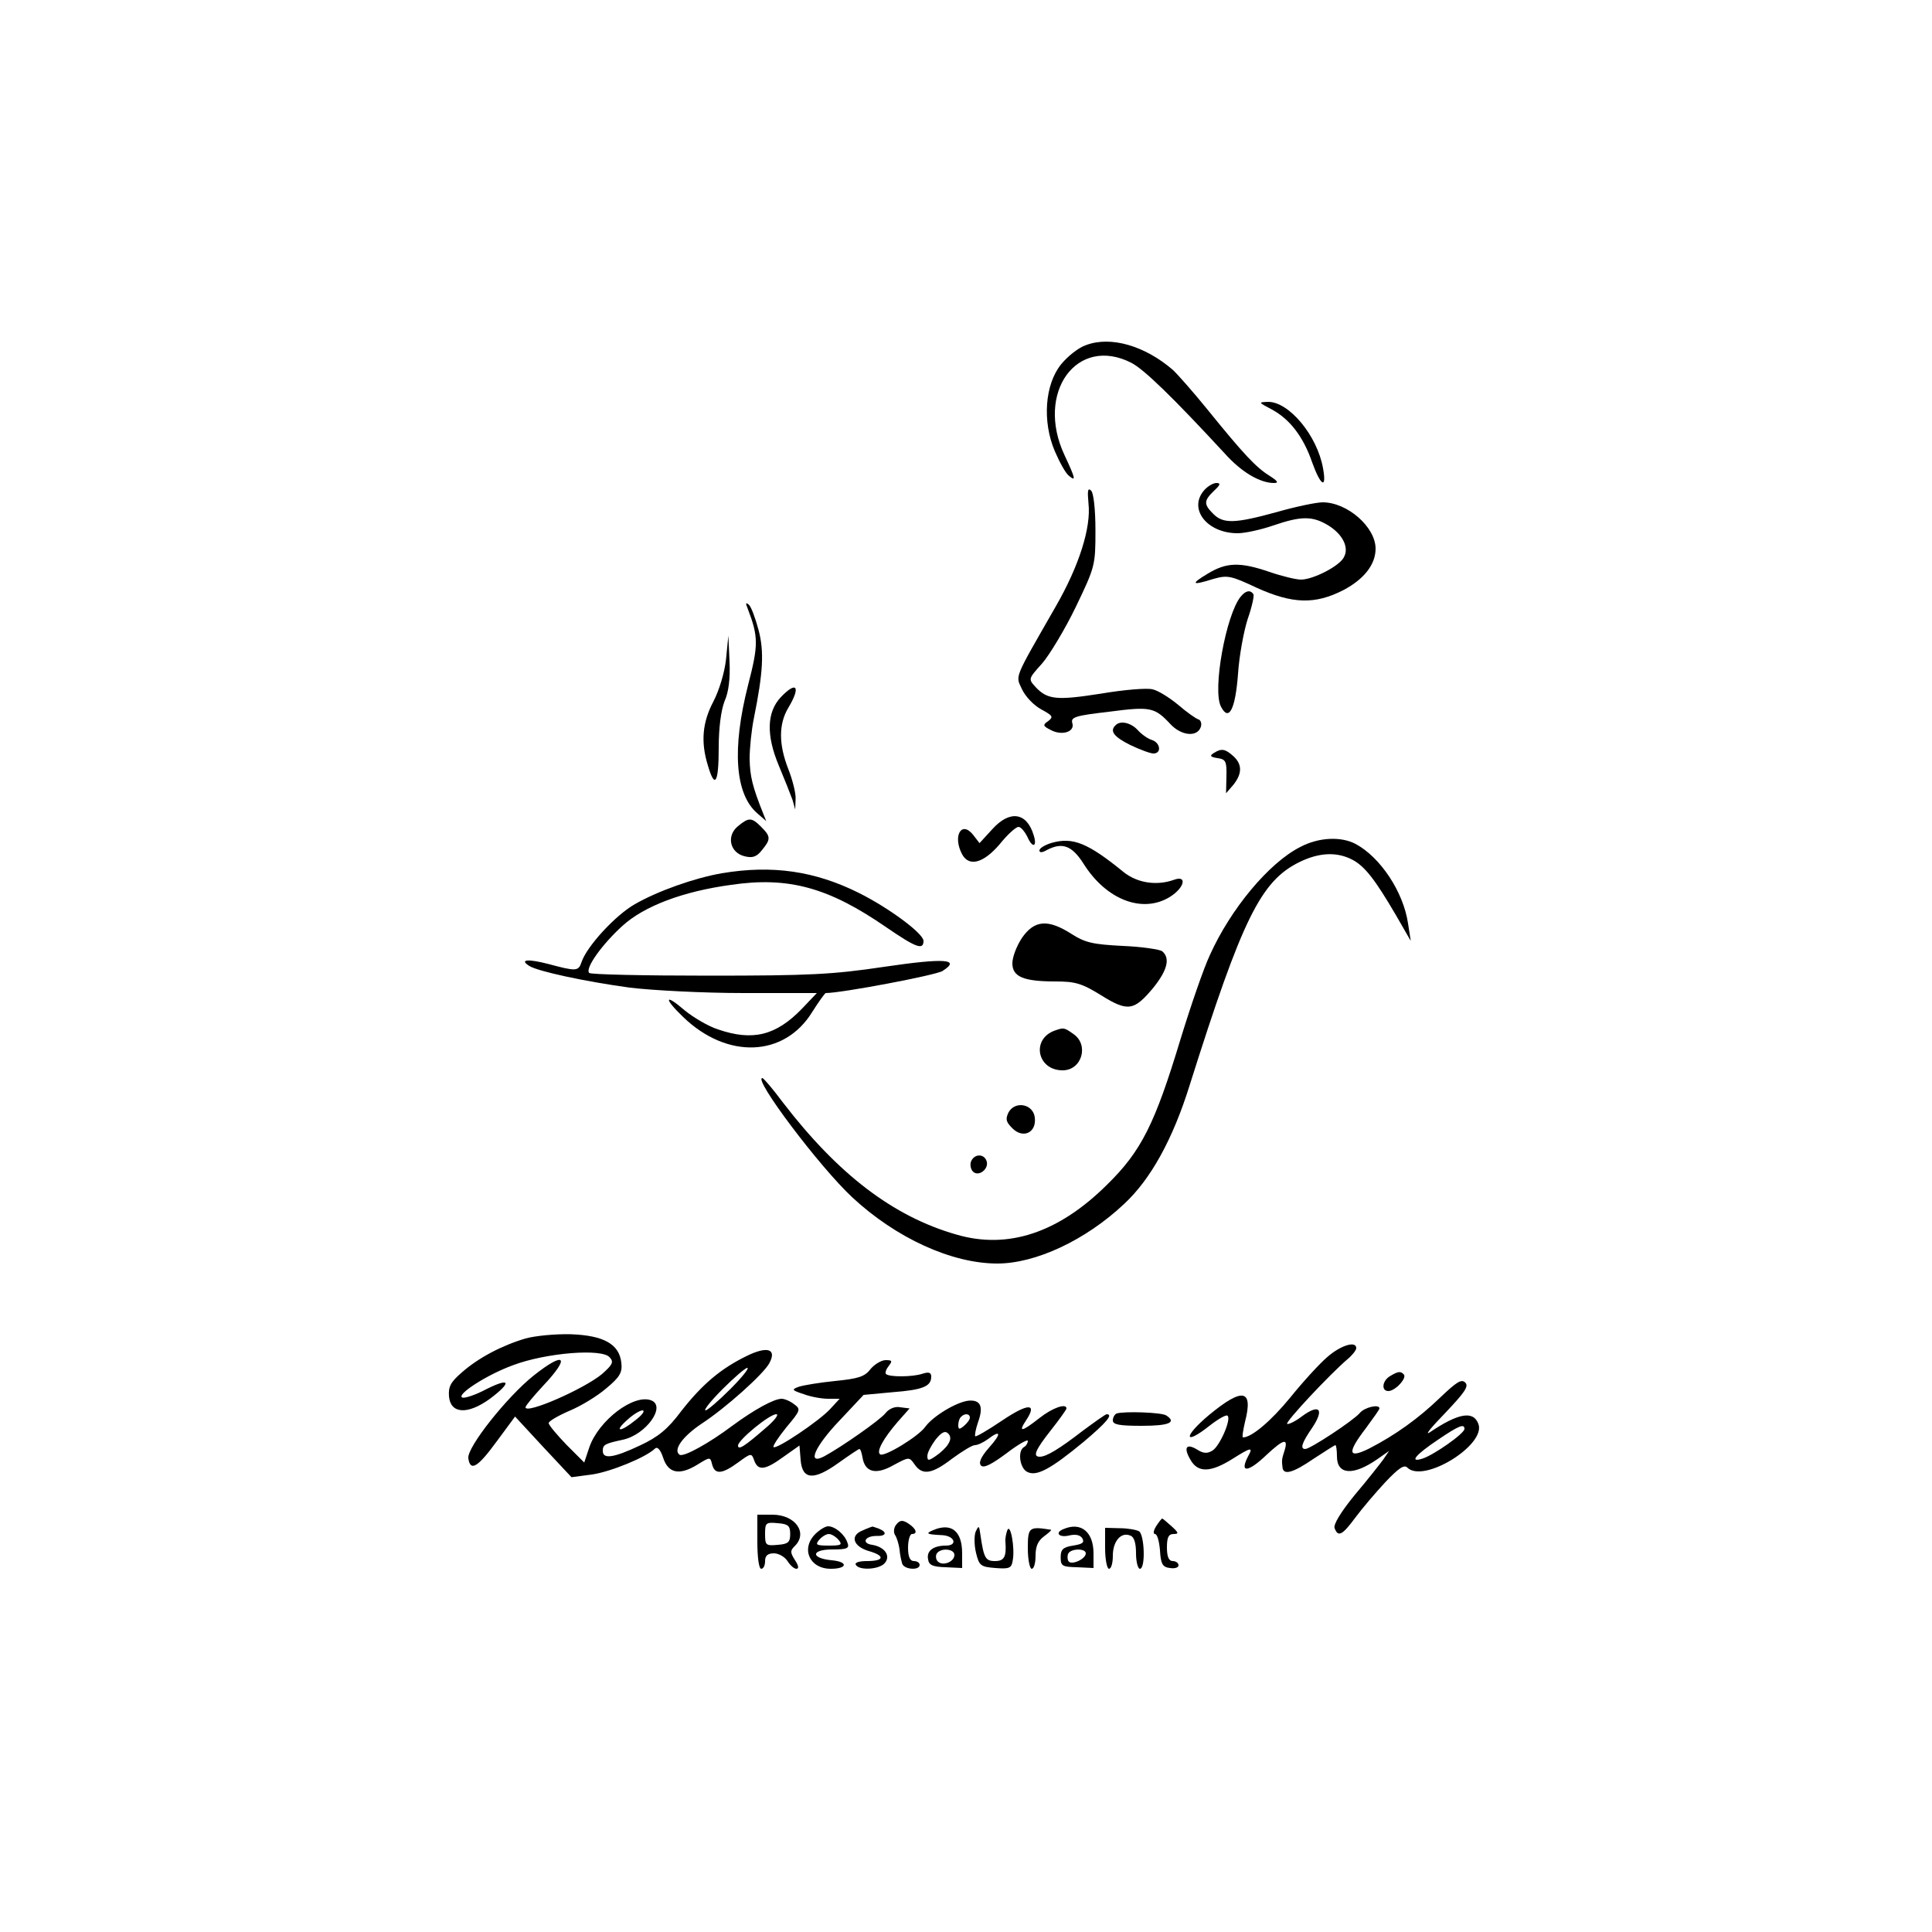
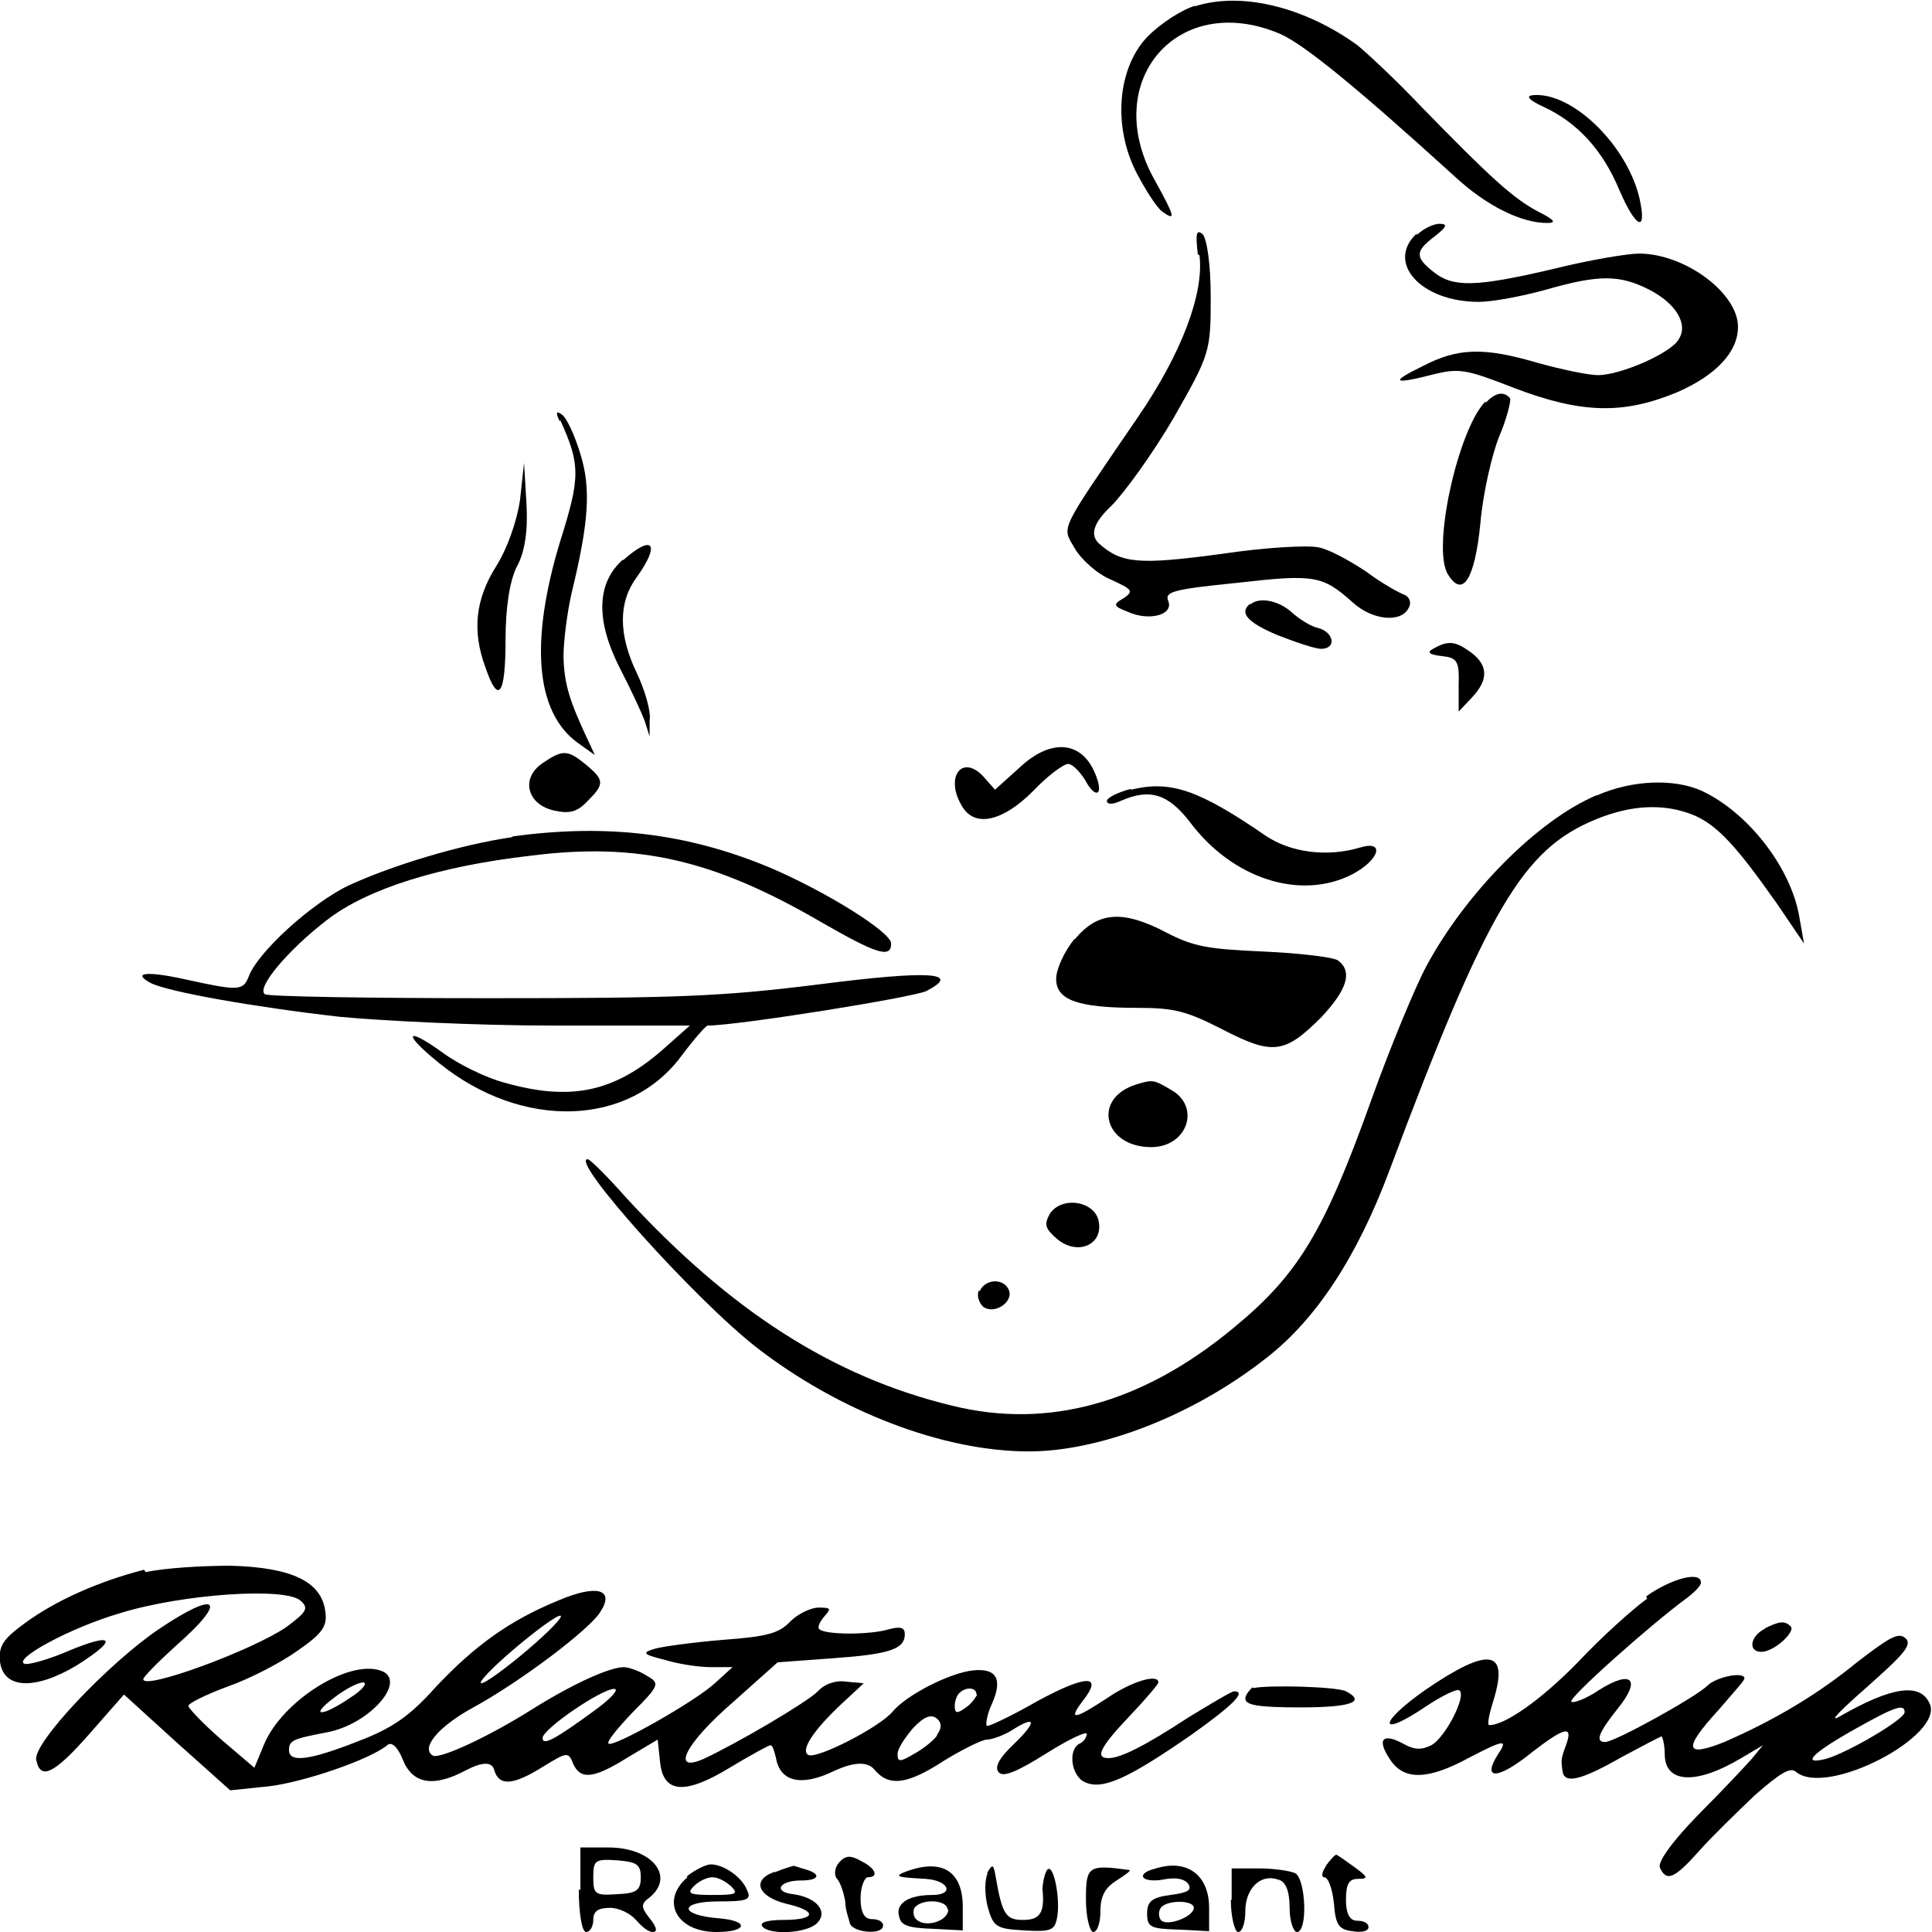
- <svg xmlns="http://www.w3.org/2000/svg" version="1.0" width="500pt" height="500pt" viewBox="0 0 500 500" preserveAspectRatio="xMidYMid meet">
-   <g transform="translate(0,500) scale(0.1,-0.1)" fill="#000000" stroke="none">
-     <path d="M2811 4107 c-19 -6 -48 -29 -65 -50 -42 -52 -49 -148 -16 -225 12 -28 28 -57 36 -63 19 -16 18 -9 -11 53 -76 162 32 311 173 239 33 -17 108 -90 242 -235 43 -48 91 -76 127 -76 13 0 10 5 -12 19 -35 22 -66 55 -160 171 -38 47 -79 93 -90 103 -72 62 -160 88 -224 64z" />
-     <path d="M3292 3940 c46 -25 81 -70 104 -137 22 -61 38 -70 28 -15 -15 85 -88 172 -142 172 -26 -1 -26 -1 10 -20z" />
-     <path d="M3117 3732 c-43 -48 6 -112 86 -112 19 0 60 9 92 20 73 25 102 25 143 0 37 -23 54 -57 40 -82 -11 -23 -80 -58 -111 -58 -13 0 -50 9 -82 20 -76 26 -111 25 -160 -5 -45 -27 -41 -31 16 -13 36 10 45 8 111 -23 93 -42 151 -44 225 -6 53 28 83 66 83 107 0 56 -73 120 -137 120 -16 0 -69 -11 -118 -25 -109 -30 -139 -31 -165 -5 -25 25 -25 34 2 60 16 15 18 20 6 20 -8 0 -22 -8 -31 -18z" />
-     <path d="M2817 3697 c7 -62 -24 -161 -85 -267 -110 -192 -104 -177 -87 -214 9 -19 31 -42 50 -52 29 -16 32 -19 18 -30 -15 -10 -14 -13 6 -23 29 -16 64 -5 56 18 -4 15 8 19 95 29 107 14 118 12 159 -32 28 -30 68 -34 78 -9 4 9 1 19 -5 21 -7 2 -31 19 -53 38 -23 19 -52 37 -66 40 -14 4 -74 -1 -133 -11 -115 -18 -139 -16 -170 17 -19 21 -19 21 17 61 19 22 59 88 87 146 50 104 51 108 51 198 0 56 -5 97 -11 103 -9 9 -10 0 -7 -33z" />
-     <path d="M3211 3456 c-38 -46 -74 -243 -51 -285 20 -39 37 -8 44 85 3 47 15 111 25 142 11 31 17 60 15 64 -8 12 -20 10 -33 -6z" />
-     <path d="M1935 3425 c28 -73 28 -94 1 -198 -42 -165 -34 -282 24 -332 l23 -20 -8 20 c-28 70 -34 96 -35 141 0 28 5 76 11 105 24 119 27 173 12 229 -8 30 -19 60 -25 65 -8 7 -9 4 -3 -10z" />
-     <path d="M1879 3294 c-4 -36 -18 -81 -33 -110 -28 -53 -33 -104 -14 -165 18 -62 28 -46 28 45 0 53 6 97 15 121 11 24 15 60 13 103 l-3 67 -6 -61z" />
-     <path d="M2021 3196 c-37 -39 -38 -99 -6 -176 15 -36 31 -76 36 -90 l7 -25 1 27 c1 15 -8 50 -19 78 -25 64 -25 116 0 158 33 55 22 71 -19 28z" />
-     <path d="M2887 3123 c-16 -15 -4 -30 38 -51 25 -12 52 -22 60 -22 22 0 18 28 -4 35 -10 3 -26 14 -36 25 -18 20 -46 26 -58 13z" />
-     <path d="M3141 3051 c-11 -7 -9 -10 10 -13 21 -3 24 -8 23 -47 l-1 -44 19 22 c23 29 23 53 0 74 -21 19 -31 21 -51 8z" />
-     <path d="M2568 2854 l-33 -36 -17 22 c-30 37 -53 -4 -28 -51 18 -33 55 -23 97 26 20 25 42 45 49 45 6 0 16 -12 23 -26 13 -30 26 -26 16 5 -18 59 -62 65 -107 15z" />
-     <path d="M1910 2862 c-31 -25 -21 -69 17 -78 20 -5 31 -2 45 16 23 28 23 35 -2 60 -25 25 -32 25 -60 2z" />
-     <path d="M2723 2819 c-18 -5 -33 -14 -33 -20 0 -6 7 -6 19 1 40 21 65 12 95 -35 59 -94 153 -130 224 -86 38 24 45 57 10 44 -45 -16 -95 -8 -130 20 -92 75 -131 91 -185 76z" />
-     <path d="M3365 2808 c-81 -41 -180 -160 -234 -280 -16 -34 -50 -133 -76 -218 -66 -218 -101 -289 -190 -376 -126 -125 -257 -168 -390 -129 -164 47 -306 156 -449 342 -26 35 -50 63 -53 63 -25 0 148 -230 233 -309 113 -105 257 -171 375 -171 99 0 228 60 328 154 69 64 126 167 170 308 136 431 184 528 284 577 51 25 97 27 137 6 32 -17 58 -50 113 -144 l38 -66 -7 45 c-12 82 -72 172 -136 206 -38 20 -96 17 -143 -8z" />
-     <path d="M1868 2740 c-70 -12 -166 -46 -225 -80 -51 -29 -125 -110 -138 -150 -8 -24 -14 -24 -85 -5 -54 14 -77 12 -50 -5 23 -14 143 -40 260 -56 58 -7 189 -14 295 -14 l189 0 -39 -41 c-67 -69 -127 -84 -217 -53 -25 8 -64 31 -87 50 -51 44 -54 31 -3 -18 114 -110 262 -104 334 13 17 27 33 49 35 49 41 0 284 46 302 57 49 31 6 34 -150 11 -134 -20 -193 -23 -456 -23 -166 0 -304 3 -308 7 -12 11 33 74 86 122 56 51 156 89 281 106 149 22 253 -7 402 -110 76 -52 96 -60 96 -35 0 19 -89 85 -167 124 -114 57 -225 73 -355 51z" />
-     <path d="M2645 2573 c-14 -21 -25 -50 -25 -66 0 -35 29 -47 112 -47 51 0 68 -5 118 -36 69 -43 85 -40 135 20 36 45 44 76 23 94 -7 5 -53 12 -103 14 -76 4 -96 8 -132 31 -61 39 -96 36 -128 -10z" />
-     <path d="M2730 2333 c-62 -22 -46 -103 20 -103 50 0 69 66 28 94 -24 17 -25 17 -48 9z" />
-     <path d="M2610 2121 c-8 -17 -7 -24 10 -41 28 -28 63 -11 58 28 -4 35 -51 44 -68 13z" />
-     <path d="M2513 1994 c-3 -8 -1 -20 5 -26 15 -15 43 8 35 28 -7 19 -32 18 -40 -2z" />
-     <path d="M1360 1536 c-61 -18 -122 -50 -165 -88 -29 -25 -35 -37 -33 -62 4 -45 48 -48 106 -6 57 43 53 56 -9 25 -28 -15 -56 -24 -62 -22 -19 6 62 59 131 84 85 32 231 44 250 20 11 -12 7 -19 -20 -43 -47 -39 -198 -105 -198 -86 0 4 21 29 45 55 72 76 58 92 -24 27 -69 -55 -173 -186 -169 -214 5 -35 24 -24 73 43 l48 65 73 -79 73 -78 53 7 c48 7 139 44 163 67 6 6 14 -2 21 -23 13 -41 42 -47 88 -19 34 21 34 21 39 1 7 -27 26 -25 67 5 34 25 35 25 42 5 10 -27 28 -25 76 10 l41 29 3 -37 c4 -52 34 -54 98 -8 28 20 52 36 54 36 3 0 6 -10 8 -21 6 -39 34 -47 80 -21 41 22 41 22 55 2 20 -29 45 -25 97 15 26 19 52 35 59 35 7 0 22 7 33 15 34 26 37 16 4 -21 -22 -25 -28 -40 -21 -47 7 -7 27 3 66 32 30 23 55 37 55 32 0 -5 -4 -13 -10 -16 -17 -10 -11 -54 8 -64 24 -13 60 6 147 78 58 49 77 71 59 71 -3 0 -31 -20 -62 -43 -61 -47 -94 -67 -111 -67 -19 0 -12 17 29 69 22 28 40 53 40 56 0 14 -36 2 -70 -25 -46 -36 -56 -38 -34 -5 29 44 5 44 -62 -1 -37 -25 -68 -43 -70 -41 -2 2 1 18 7 36 15 41 7 59 -25 56 -32 -4 -91 -40 -111 -67 -17 -25 -106 -79 -117 -72 -11 7 8 41 45 84 l31 35 -24 3 c-14 3 -30 -4 -39 -16 -15 -18 -112 -86 -158 -111 -46 -24 -25 25 40 93 l62 66 75 7 c78 6 100 15 100 40 0 11 -6 13 -22 8 -26 -9 -87 -9 -95 -1 -3 3 0 12 7 21 10 13 9 15 -8 15 -11 0 -29 -11 -39 -23 -15 -20 -32 -25 -92 -31 -40 -4 -82 -11 -94 -15 -19 -7 -18 -9 13 -19 18 -7 47 -12 63 -12 l30 0 -24 -26 c-28 -31 -140 -106 -147 -99 -3 2 12 25 33 51 37 44 38 47 20 60 -10 8 -25 14 -32 14 -20 0 -71 -28 -128 -70 -60 -45 -125 -81 -136 -75 -18 12 7 47 56 80 63 41 161 129 176 157 20 37 -5 45 -58 19 -68 -33 -116 -74 -170 -143 -35 -47 -60 -67 -107 -89 -68 -32 -96 -36 -96 -14 0 16 5 19 52 29 60 13 113 87 73 102 -45 17 -136 -52 -160 -122 l-13 -39 -46 46 c-25 26 -46 51 -46 56 0 5 24 19 54 32 29 12 72 38 95 58 35 29 42 41 39 66 -5 48 -45 71 -131 74 -40 1 -92 -4 -117 -11z m530 -131 c-30 -30 -59 -55 -64 -55 -6 0 14 25 44 55 30 30 59 55 64 55 6 0 -14 -25 -44 -55z m-245 -80 c-39 -32 -58 -32 -22 0 15 14 33 25 40 25 7 -1 -1 -12 -18 -25z m335 -22 c-53 -46 -70 -57 -70 -44 0 14 81 81 99 81 8 0 -5 -17 -29 -37z m530 28 c0 -5 -7 -14 -15 -21 -12 -10 -15 -10 -15 2 0 8 3 18 7 21 9 10 23 9 23 -2z m-56 -68 c-5 -9 -20 -23 -32 -31 -19 -13 -22 -13 -22 0 0 9 10 27 21 42 16 20 25 24 33 16 7 -7 7 -16 0 -27z" />
-     <path d="M3435 1488 c-20 -17 -63 -64 -96 -105 -50 -61 -100 -103 -122 -103 -3 0 0 18 5 40 22 85 -6 90 -93 18 -67 -56 -66 -81 1 -28 23 18 44 30 47 26 10 -9 -20 -78 -39 -90 -13 -8 -23 -8 -39 2 -29 18 -37 6 -18 -26 19 -34 52 -33 108 2 49 31 55 32 41 7 -23 -44 0 -42 48 4 43 40 56 44 47 13 -8 -25 -8 -26 -6 -45 2 -22 27 -15 81 22 29 19 54 35 56 35 2 0 4 -13 4 -29 0 -48 42 -51 105 -7 l30 21 -15 -22 c-8 -11 -41 -53 -74 -92 -36 -44 -56 -77 -52 -86 9 -24 20 -18 54 28 17 23 52 64 77 91 35 37 49 46 57 38 42 -42 205 59 184 113 -13 35 -52 28 -126 -22 -14 -9 4 13 40 50 50 53 62 69 52 79 -10 10 -23 1 -65 -39 -56 -54 -116 -97 -184 -132 -55 -27 -57 -11 -8 53 19 26 35 48 35 51 0 12 -39 3 -51 -12 -16 -19 -128 -93 -141 -93 -14 0 -9 16 18 55 32 48 19 63 -26 30 -18 -14 -36 -22 -39 -20 -5 5 111 129 157 168 12 10 22 23 22 28 0 20 -41 7 -75 -23z m355 -186 c0 -12 -80 -68 -109 -77 -35 -11 -18 10 42 50 53 36 67 41 67 27z" />
-     <path d="M3598 1439 c-21 -12 -24 -39 -5 -39 18 0 49 34 40 43 -8 9 -15 8 -35 -4z" />
-     <path d="M2890 1342 c-5 -2 -10 -10 -10 -18 0 -11 17 -14 75 -14 71 0 91 9 63 27 -13 8 -108 11 -128 5z" />
-     <path d="M1960 1010 c0 -40 4 -70 10 -70 6 0 10 9 10 20 0 14 7 20 23 20 12 0 28 -9 35 -20 7 -11 17 -20 23 -20 7 0 6 8 -4 23 -12 19 -12 24 -1 35 36 34 3 82 -57 82 l-39 0 0 -70z m85 20 c0 -21 -5 -26 -32 -28 -31 -3 -33 -1 -33 28 0 29 2 31 33 28 27 -2 32 -7 32 -28z" />
-     <path d="M2320 1055 c-7 -8 -8 -20 -4 -27 5 -7 10 -24 12 -38 1 -14 5 -31 7 -37 5 -15 45 -18 45 -3 0 6 -7 10 -15 10 -10 0 -15 11 -15 35 0 19 5 35 10 35 16 0 11 14 -9 27 -15 10 -22 9 -31 -2z" />
-     <path d="M2992 1050 c-7 -11 -8 -20 -3 -20 6 0 11 -19 13 -42 2 -36 7 -44 26 -46 12 -2 22 1 22 7 0 6 -7 11 -15 11 -10 0 -15 11 -15 35 0 26 4 35 17 35 14 0 14 3 -5 20 -12 11 -23 20 -24 20 -2 0 -9 -9 -16 -20z" />
-     <path d="M2110 1030 c-38 -38 -15 -90 40 -90 43 0 46 18 3 22 -55 5 -55 28 1 28 39 0 45 3 39 18 -7 21 -32 42 -50 42 -7 0 -22 -9 -33 -20z m60 -15 c11 -13 7 -15 -25 -15 -32 0 -36 2 -25 15 7 8 18 15 25 15 7 0 18 -7 25 -15z" />
-     <path d="M2232 1039 c-33 -13 -24 -41 16 -53 43 -12 41 -26 -4 -26 -21 0 -33 -4 -29 -10 9 -15 61 -12 75 5 16 19 -1 42 -33 47 -28 4 -19 23 11 23 26 -1 29 10 6 19 -9 3 -16 6 -17 5 -1 0 -12 -4 -25 -10z" />
-     <path d="M2415 1040 c-21 -9 -17 -11 24 -13 32 -2 40 -27 9 -27 -33 0 -51 -14 -46 -36 2 -15 13 -19 46 -20 l42 -2 0 38 c0 58 -28 80 -75 60z m55 -64 c0 -18 -30 -30 -43 -17 -5 5 -6 14 -3 20 10 16 46 13 46 -3z" />
-     <path d="M2525 1036 c-4 -10 -4 -35 1 -55 8 -33 12 -36 50 -39 37 -3 42 0 45 20 6 32 -6 97 -14 78 -3 -8 -6 -22 -5 -30 3 -39 -3 -50 -27 -50 -25 0 -29 8 -38 70 -3 22 -4 23 -12 6z" />
-     <path d="M2660 993 c0 -29 5 -53 10 -53 6 0 10 15 10 34 0 25 7 39 22 50 12 9 20 16 18 17 -57 9 -60 7 -60 -48z" />
-     <path d="M2753 1043 c-24 -9 -13 -23 13 -17 17 4 29 2 35 -7 6 -11 1 -15 -24 -19 -26 -4 -32 -10 -32 -30 0 -23 4 -25 43 -26 l42 -2 0 38 c0 55 -32 82 -77 63z m57 -63 c0 -15 -38 -32 -45 -20 -3 5 -3 15 0 20 8 13 45 13 45 0z" />
-     <path d="M2860 993 c0 -29 5 -53 10 -53 6 0 10 15 10 34 0 37 21 62 45 52 10 -3 15 -19 15 -46 0 -22 5 -40 10 -40 15 0 12 87 -2 97 -7 4 -30 8 -50 8 l-38 1 0 -53z" />
+ <svg xmlns="http://www.w3.org/2000/svg" id="_圖層_2" data-name="圖層 2" viewBox="0 0 24 24">
+   <g id="_圖層_1-2" data-name="圖層 1">
+     <g>
+       <path d="m14.85.07c-.17.05-.43.22-.59.38-.38.39-.44,1.12-.14,1.7.11.21.25.43.32.48.17.12.16.07-.1-.4-.68-1.22.29-2.35,1.56-1.81.3.13.97.68,2.18,1.78.39.36.82.57,1.14.57.12,0,.09-.04-.11-.14-.32-.17-.59-.42-1.44-1.29-.34-.36-.71-.7-.81-.78-.65-.47-1.44-.67-2.02-.48Z" />
+       <path d="m19.18,1.33c.41.19.73.53.94,1.04.2.46.34.53.25.11-.14-.64-.79-1.3-1.28-1.3q-.23,0,.09.15Z" />
+       <path d="m17.6,2.9c-.39.36.05.85.77.85.17,0,.54-.07.83-.15.66-.19.92-.19,1.29,0,.33.17.49.43.36.62-.1.17-.72.44-1,.44-.12,0-.45-.07-.74-.15-.68-.2-1-.19-1.44.04-.41.2-.37.23.14.1.32-.08.41-.06,1,.17.84.32,1.36.33,2.03.05.48-.21.75-.5.75-.81,0-.42-.66-.91-1.23-.91-.14,0-.62.08-1.06.19-.98.23-1.25.23-1.49.04s-.23-.26.02-.45c.14-.11.16-.15.05-.15-.07,0-.2.06-.28.14Z" />
+       <path d="m14.9,3.17c.06.47-.22,1.22-.77,2.02-.99,1.45-.94,1.34-.78,1.62.08.14.28.32.45.39.26.12.29.14.16.23-.14.08-.13.1.05.17.26.12.58.04.5-.14-.04-.11.07-.14.86-.22.96-.11,1.06-.09,1.43.24.25.23.61.26.7.07.04-.07,0-.14-.05-.16-.06-.02-.28-.14-.48-.29-.21-.14-.47-.28-.59-.3-.13-.03-.67,0-1.2.08-1.04.14-1.25.12-1.53-.13q-.17-.16.15-.46c.17-.17.53-.67.78-1.1.45-.79.46-.82.46-1.5,0-.42-.05-.73-.1-.78-.08-.07-.09,0-.06.25Z" />
+       <path d="m18.45,4.99c-.34.35-.67,1.84-.46,2.15.18.29.33.06.4-.64.03-.36.14-.84.23-1.07.1-.23.15-.45.14-.48-.07-.09-.18-.08-.3.05Z" />
+       <path d="m6.96,5.22c.25.55.25.71,0,1.5-.38,1.25-.31,2.13.22,2.51l.21.15-.07-.15c-.25-.53-.31-.73-.32-1.07,0-.21.05-.57.1-.79.22-.9.24-1.31.11-1.73-.07-.23-.17-.45-.23-.49-.07-.05-.08-.03-.03.08Z" />
+       <path d="m6.46,6.21c-.04.27-.16.61-.3.83-.25.4-.3.79-.13,1.25.16.47.25.35.25-.34,0-.4.05-.73.14-.91.1-.18.14-.45.12-.78l-.03-.51-.05.46Z" />
+       <path d="m7.74,6.95c-.33.29-.34.75-.05,1.33.14.27.28.57.32.68l.06.19v-.2c.02-.11-.06-.38-.16-.59-.23-.48-.23-.88,0-1.19.3-.42.2-.54-.17-.21Z" />
+       <path d="m15.53,7.5c-.14.11-.04.23.34.39.23.09.47.17.54.17.2,0,.16-.21-.04-.26-.09-.02-.23-.11-.32-.19-.16-.15-.41-.2-.52-.1Z" />
+       <path d="m17.82,8.05c-.1.05-.08.08.09.1.19.02.22.06.21.36v.33s.16-.17.16-.17c.21-.22.21-.4,0-.56-.19-.14-.28-.16-.46-.06Z" />
+       <path d="m12.66,9.54l-.3.27-.15-.17c-.27-.28-.48.03-.25.39.16.25.5.17.87-.2.18-.19.38-.34.44-.34.05,0,.14.09.21.2.12.23.23.2.14-.04-.16-.45-.56-.49-.96-.11Z" />
+       <path d="m6.74,9.48c-.28.19-.19.52.15.59.18.04.28.02.41-.12.21-.21.21-.26-.02-.45s-.29-.19-.54-.02Z" />
+       <path d="m14.05,9.8c-.16.04-.3.11-.3.15s.06.05.17,0c.36-.16.59-.09.86.26.53.71,1.38.98,2.02.65.34-.18.41-.43.09-.33-.41.12-.86.06-1.17-.15-.83-.57-1.18-.69-1.67-.57Z" />
+       <path d="m19.83,9.88c-.73.31-1.62,1.21-2.11,2.12-.14.26-.45,1.01-.68,1.65-.59,1.65-.91,2.18-1.71,2.84-1.13.94-2.31,1.27-3.51.97-1.48-.36-2.75-1.18-4.04-2.58-.23-.26-.45-.48-.48-.48-.23,0,1.33,1.74,2.1,2.34,1.02.79,2.31,1.29,3.38,1.29.89,0,2.05-.45,2.95-1.16.62-.48,1.13-1.26,1.53-2.33,1.22-3.26,1.66-3.99,2.56-4.36.46-.19.87-.2,1.23-.05.29.13.52.38,1.02,1.09l.34.5-.06-.34c-.11-.62-.65-1.3-1.22-1.56-.34-.15-.86-.13-1.29.06Z" />
+       <path d="m6.36,10.4c-.63.09-1.49.35-2.03.6-.46.22-1.13.83-1.24,1.13-.07.18-.13.18-.77.04-.49-.11-.69-.09-.45.04.21.11,1.29.3,2.34.42.52.05,1.7.11,2.66.11h1.7l-.35.31c-.6.52-1.14.63-1.95.4-.23-.06-.58-.23-.78-.38-.46-.33-.49-.23-.03.14,1.03.83,2.36.79,3.01-.1.15-.2.3-.37.32-.37.37,0,2.56-.35,2.72-.43.44-.23.05-.26-1.35-.08-1.21.15-1.74.17-4.1.17-1.49,0-2.74-.02-2.77-.05-.11-.08.3-.56.77-.92.5-.39,1.4-.67,2.53-.8,1.34-.17,2.28.05,3.62.83.68.39.86.45.86.26,0-.14-.8-.64-1.5-.94-1.03-.43-2.03-.55-3.2-.39Z" />
+       <path d="m13.35,11.66c-.13.16-.23.38-.23.5,0,.26.26.36,1.01.36.46,0,.61.04,1.06.27.62.32.77.3,1.22-.15.32-.34.4-.57.21-.71-.06-.04-.48-.09-.93-.11-.68-.03-.86-.06-1.19-.23-.55-.29-.86-.27-1.15.08Z" />
+       <path d="m14.12,13.47c-.56.17-.41.78.18.78.45,0,.62-.5.25-.71-.22-.13-.23-.13-.43-.07Z" />
+       <path d="m13.04,15.08c-.07.13-.06.18.09.31.25.21.57.08.52-.21-.04-.26-.46-.33-.61-.1Z" />
+       <path d="m12.16,16.03c-.03.06,0,.15.05.2.14.11.39-.06.32-.21-.06-.14-.29-.14-.36.02Z" />
+       <path d="m1.79,19.5c-.55.14-1.1.38-1.49.67-.26.19-.32.28-.3.47.04.34.43.36.95.05.51-.32.48-.42-.08-.19-.25.11-.5.18-.56.17-.17-.05.56-.45,1.18-.63.77-.24,2.08-.33,2.25-.15.1.09.06.14-.18.32-.42.29-1.78.79-1.78.65,0-.03.19-.22.41-.42.65-.57.52-.7-.22-.2-.62.42-1.56,1.41-1.52,1.62.05.26.22.18.66-.32l.43-.49.66.6.66.59.48-.05c.43-.05,1.25-.33,1.47-.51.05-.05.13.02.19.17.12.31.38.36.79.14q.31-.16.35,0c.06.2.23.19.6-.04.31-.19.32-.19.38-.04.09.2.25.19.68-.08l.37-.22.03.28c.04.39.31.41.88.06.25-.15.47-.27.49-.27.03,0,.05.08.07.16.05.29.31.36.72.16q.37-.17.5-.02c.18.22.41.19.87-.11.23-.14.47-.26.53-.26s.2-.05.3-.11c.31-.2.33-.12.04.16-.2.19-.25.3-.19.36s.24-.02.59-.24c.27-.17.5-.28.5-.24s-.04.1-.09.12c-.15.08-.1.41.07.48.22.1.54-.05,1.32-.59.52-.37.69-.54.53-.54-.03,0-.28.15-.56.32-.55.36-.85.51-1,.51-.17,0-.11-.13.26-.52.2-.21.36-.4.36-.42,0-.11-.32-.02-.63.19-.41.27-.5.29-.31.04.26-.33.05-.33-.56,0-.33.19-.61.32-.63.31s0-.14.06-.27c.14-.31.06-.45-.23-.42-.29.03-.82.3-1,.51-.15.19-.95.6-1.05.54s.07-.31.41-.63l.28-.26-.22-.02c-.13-.02-.27.03-.35.12-.14.14-1.01.65-1.42.84-.41.18-.23-.19.36-.7l.56-.5.68-.05c.7-.05.9-.11.9-.3,0-.08-.05-.1-.2-.06-.23.07-.78.07-.86,0-.03-.02,0-.09.06-.16.09-.1.08-.11-.07-.11-.1,0-.26.08-.35.17-.14.15-.29.19-.83.23-.36.03-.74.08-.85.11-.17.05-.16.07.12.14.16.05.42.09.57.09h.27l-.22.2c-.25.23-1.26.8-1.32.75-.03-.02.11-.19.3-.39.33-.33.34-.36.18-.45-.09-.06-.23-.11-.29-.11-.18,0-.64.21-1.15.53-.54.34-1.13.61-1.22.57-.16-.09.06-.36.5-.6.57-.31,1.45-.97,1.58-1.19.18-.28-.05-.34-.52-.14-.61.25-1.04.56-1.53,1.08-.32.36-.54.51-.96.67-.61.24-.86.27-.86.11,0-.12.05-.14.47-.22.54-.1,1.02-.66.66-.77-.41-.13-1.22.39-1.44.92l-.12.29-.41-.35c-.23-.2-.41-.39-.41-.42s.22-.14.49-.24c.26-.09.65-.29.86-.44.32-.22.38-.31.35-.5-.05-.36-.41-.54-1.18-.56-.36,0-.83.03-1.05.08Zm4.77.99c-.27.23-.53.42-.58.42-.05,0,.13-.19.4-.42s.53-.42.58-.42c.05,0-.13.19-.4.42Zm-2.21.6c-.35.24-.52.24-.2,0,.14-.11.3-.19.36-.19.06,0,0,.09-.16.19Zm3.02.17c-.48.35-.63.43-.63.33,0-.11.73-.61.89-.61.07,0-.05.13-.26.28Zm4.77-.21s-.06.11-.14.16c-.11.08-.14.08-.14-.02,0-.06.03-.14.06-.16.08-.08.21-.07.21.02Zm-.5.51c-.05.07-.18.17-.29.23-.17.1-.2.1-.2,0,0-.07.09-.2.19-.32.14-.15.23-.18.3-.12.06.05.06.12,0,.2Z" />
+       <path d="m20.46,19.86c-.18.13-.57.48-.86.79-.45.46-.9.78-1.1.78-.03,0,0-.14.05-.3.2-.64-.05-.68-.84-.14-.6.42-.59.61,0,.21.21-.14.4-.23.42-.2.09.07-.18.59-.35.68-.12.06-.21.06-.35-.02-.26-.14-.33-.05-.16.2.17.26.47.25.97-.02.44-.23.5-.24.37-.05-.21.33,0,.32.43-.03.39-.3.5-.33.42-.1-.07.19-.07.2-.05.34.02.17.24.11.73-.17.26-.14.49-.26.5-.26s.04.1.04.22c0,.36.38.39.95.05l.27-.16-.14.17c-.07.08-.37.4-.67.7-.32.33-.5.58-.47.65.08.18.18.14.49-.21.15-.17.47-.48.69-.69.32-.28.44-.35.51-.29.38.32,1.85-.45,1.66-.85-.12-.26-.47-.21-1.13.17-.13.07.04-.1.36-.38.45-.4.56-.52.47-.6s-.21,0-.59.29c-.5.41-1.04.73-1.66,1-.5.2-.51.08-.07-.4.17-.2.32-.36.32-.39,0-.09-.35-.02-.46.09-.14.14-1.15.7-1.27.7-.13,0-.08-.12.16-.42.29-.36.17-.48-.23-.23-.16.11-.32.17-.35.15-.05-.04,1-.97,1.41-1.27.11-.08.2-.17.2-.21,0-.15-.37-.05-.68.17Zm3.2,1.41c0,.09-.72.51-.98.58-.32.08-.16-.08.38-.38.48-.27.6-.31.6-.2Z" />
+       <path d="m21.93,20.23c-.19.09-.22.29-.05.29.16,0,.44-.26.36-.32-.07-.07-.14-.06-.32.03Z" />
+       <path d="m15.56,20.96s-.09.08-.09.14c0,.08.15.11.68.11.64,0,.82-.07.57-.2-.12-.06-.97-.08-1.15-.04Z" />
+       <path d="m7.19,23.47c0,.3.04.53.09.53s.09-.07.09-.15c0-.11.06-.15.21-.15.11,0,.25.07.32.15s.15.15.21.15c.06,0,.05-.06-.04-.17-.11-.14-.11-.18,0-.26.32-.26.03-.62-.51-.62h-.35v.53Zm.77-.15c0,.16-.05.2-.29.21-.28.02-.3,0-.3-.21s.02-.23.3-.21c.24.02.29.05.29.21Z" />
+       <path d="m10.43,23.13c-.06.06-.07.15-.04.2.05.05.09.18.11.29,0,.11.05.23.06.28.05.11.41.14.41.02,0-.05-.06-.08-.14-.08-.09,0-.14-.08-.14-.26,0-.14.05-.26.09-.26.14,0,.1-.11-.08-.2-.14-.08-.2-.07-.28.02Z" />
+       <path d="m16.48,23.17c-.06.08-.07.15-.03.15.05,0,.1.14.12.32.02.27.06.33.23.35.11.02.2,0,.2-.05s-.06-.08-.14-.08c-.09,0-.14-.08-.14-.26,0-.2.04-.26.15-.26.13,0,.13-.02-.05-.15-.11-.08-.21-.15-.22-.15-.02,0-.08.07-.14.15Z" />
+       <path d="m8.54,23.32c-.34.29-.14.68.36.68.39,0,.41-.14.03-.17-.5-.04-.5-.21,0-.21.35,0,.41-.02.35-.14-.06-.16-.29-.32-.45-.32-.06,0-.2.07-.3.15Zm.54.11c.1.1.06.11-.23.11s-.32-.02-.23-.11c.06-.06.16-.11.23-.11s.16.05.23.11Z" />
+       <path d="m9.63,23.25c-.3.1-.22.31.14.4.39.09.37.2-.04.2-.19,0-.3.03-.26.08.08.11.55.09.68-.04.14-.14,0-.32-.3-.36-.25-.03-.17-.17.1-.17.23,0,.26-.08.05-.14-.08-.02-.14-.05-.15-.04,0,0-.11.03-.23.08Z" />
+       <path d="m11.28,23.24c-.19.07-.15.08.22.1.29.02.36.2.08.2-.3,0-.46.11-.41.27.02.11.12.14.41.15l.38.02v-.29c0-.44-.25-.6-.68-.45Zm.5.48c0,.14-.27.23-.39.13-.05-.04-.05-.11-.03-.15.09-.12.41-.1.41.02Z" />
+       <path d="m12.27,23.27c-.04.08-.04.26,0,.42.07.25.11.27.45.29.33.02.38,0,.41-.15.05-.24-.05-.73-.13-.59-.03.06-.05.17-.05.23.03.29-.03.38-.24.38s-.26-.06-.34-.53c-.03-.17-.04-.17-.11-.05Z" />
+       <path d="m13.49,23.6c0,.22.05.4.09.4.05,0,.09-.11.09-.26,0-.19.06-.29.2-.38.11-.07.18-.12.16-.13-.51-.07-.54-.05-.54.36Z" />
+       <path d="m14.32,23.22c-.22.07-.12.17.12.13.15-.03.26-.02.32.05.05.08,0,.11-.22.14-.23.03-.29.08-.29.23,0,.17.04.19.39.2l.38.02v-.29c0-.42-.29-.62-.69-.48Zm.51.48c0,.11-.34.24-.41.15-.03-.04-.03-.11,0-.15.07-.1.41-.1.41,0Z" />
+       <path d="m15.29,23.6c0,.22.05.4.09.4.05,0,.09-.11.09-.26,0-.28.19-.47.41-.39.09.02.14.14.14.35,0,.17.05.3.09.3.14,0,.11-.66-.02-.73-.06-.03-.27-.06-.45-.06h-.34s0,.39,0,.39Z" />
+     </g>
  </g>
</svg>
